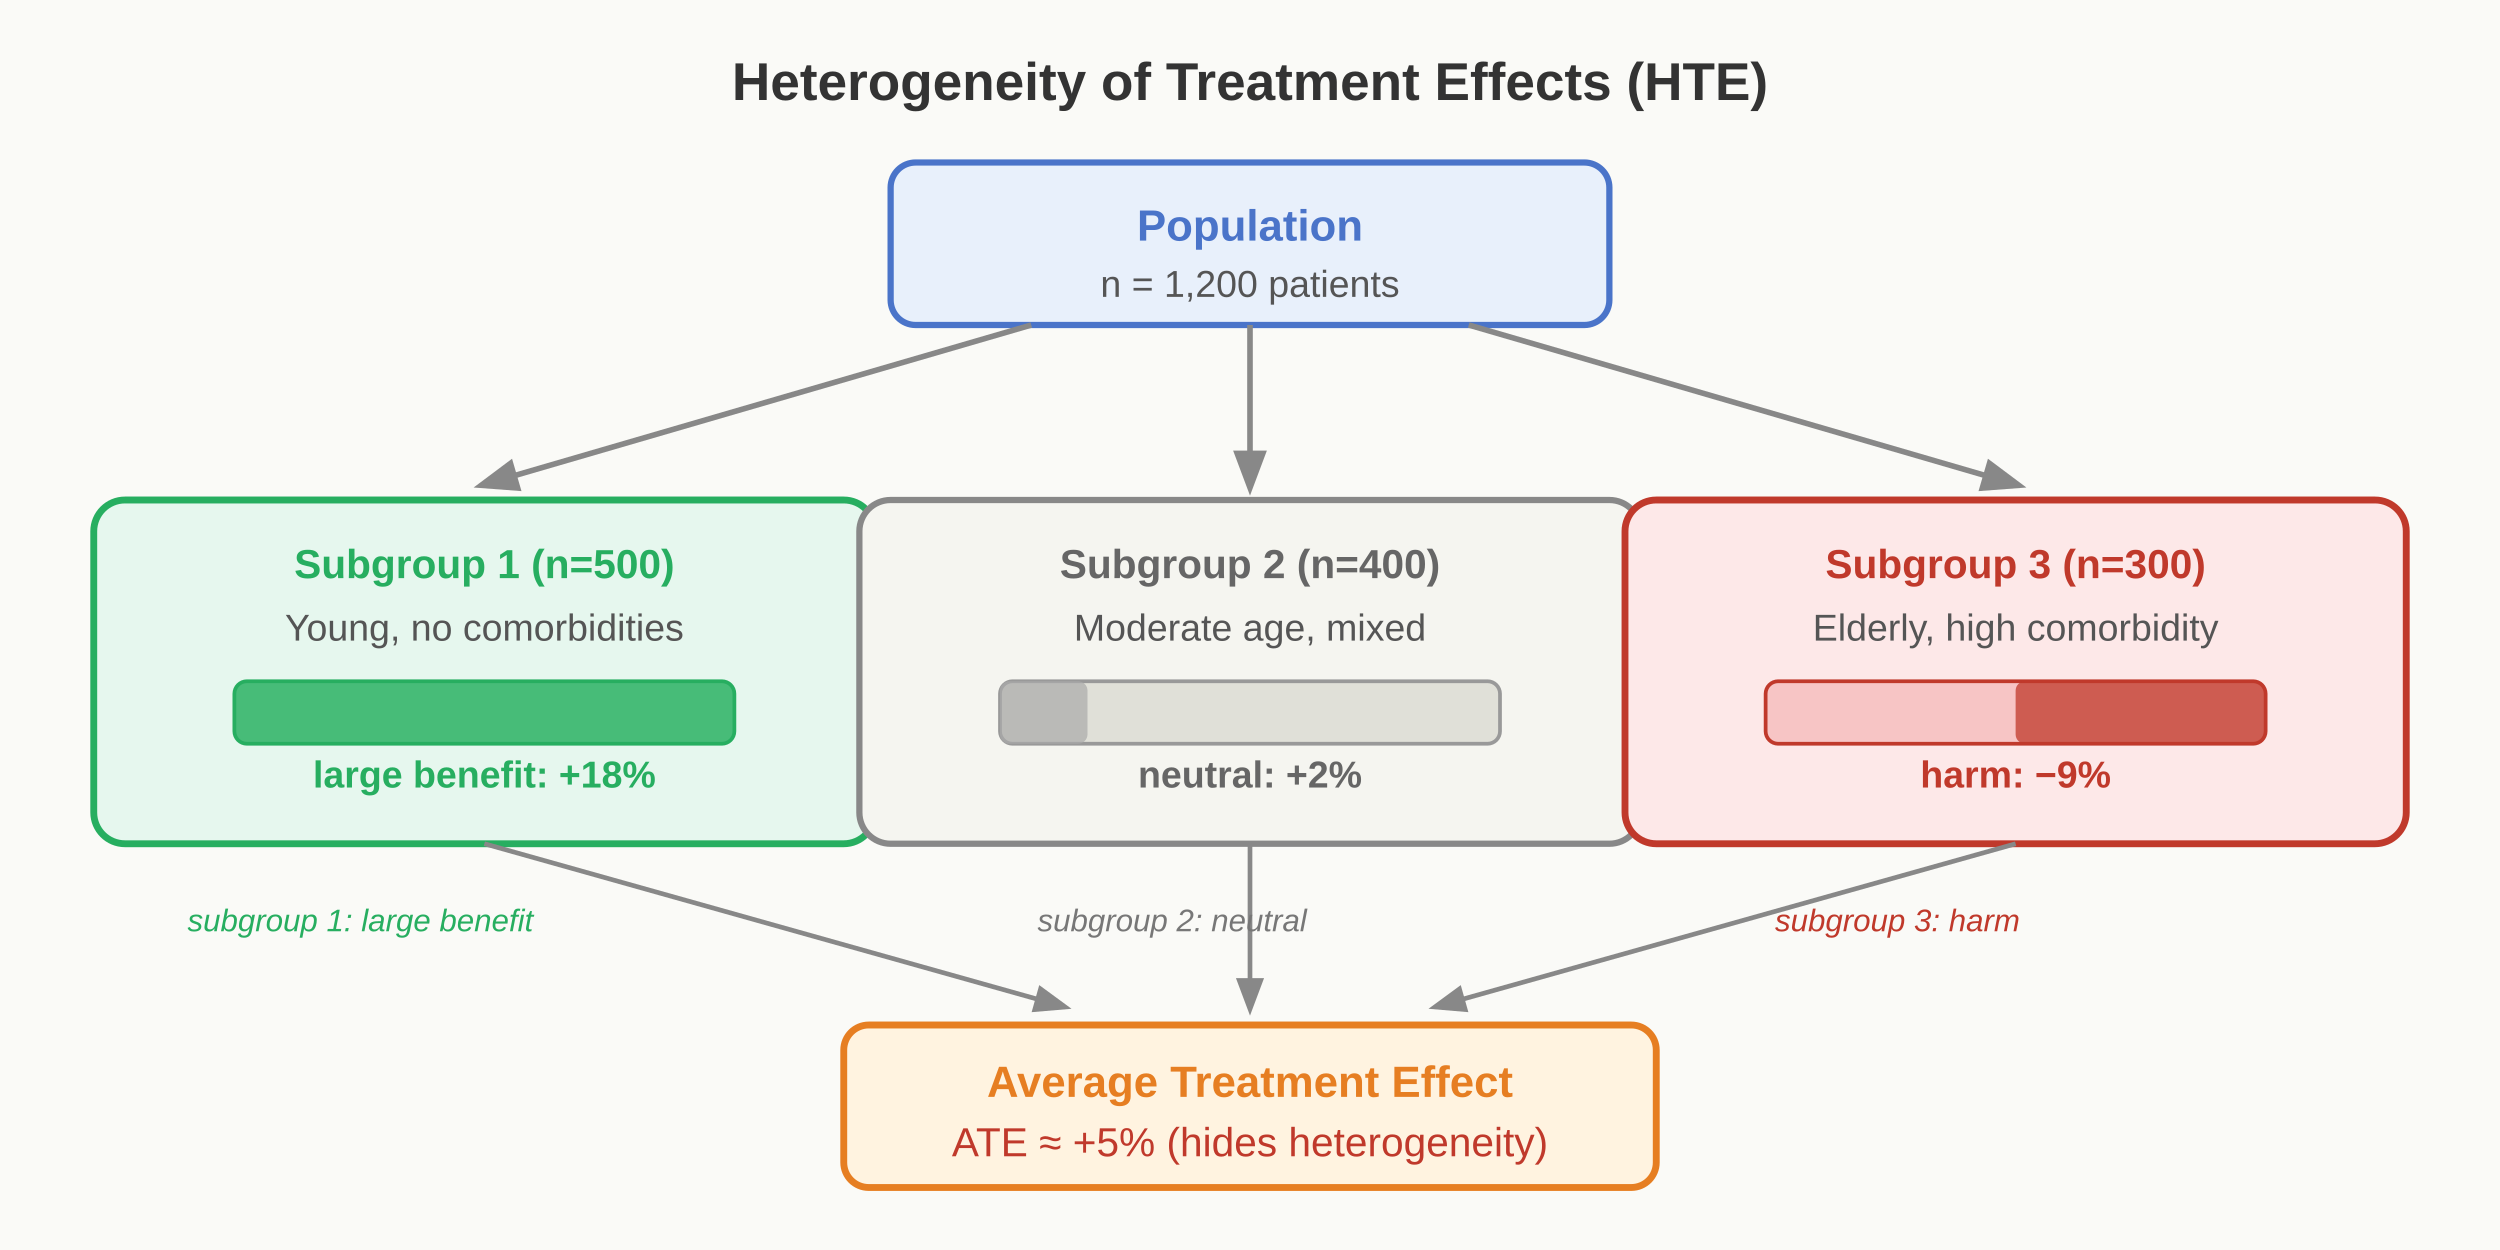
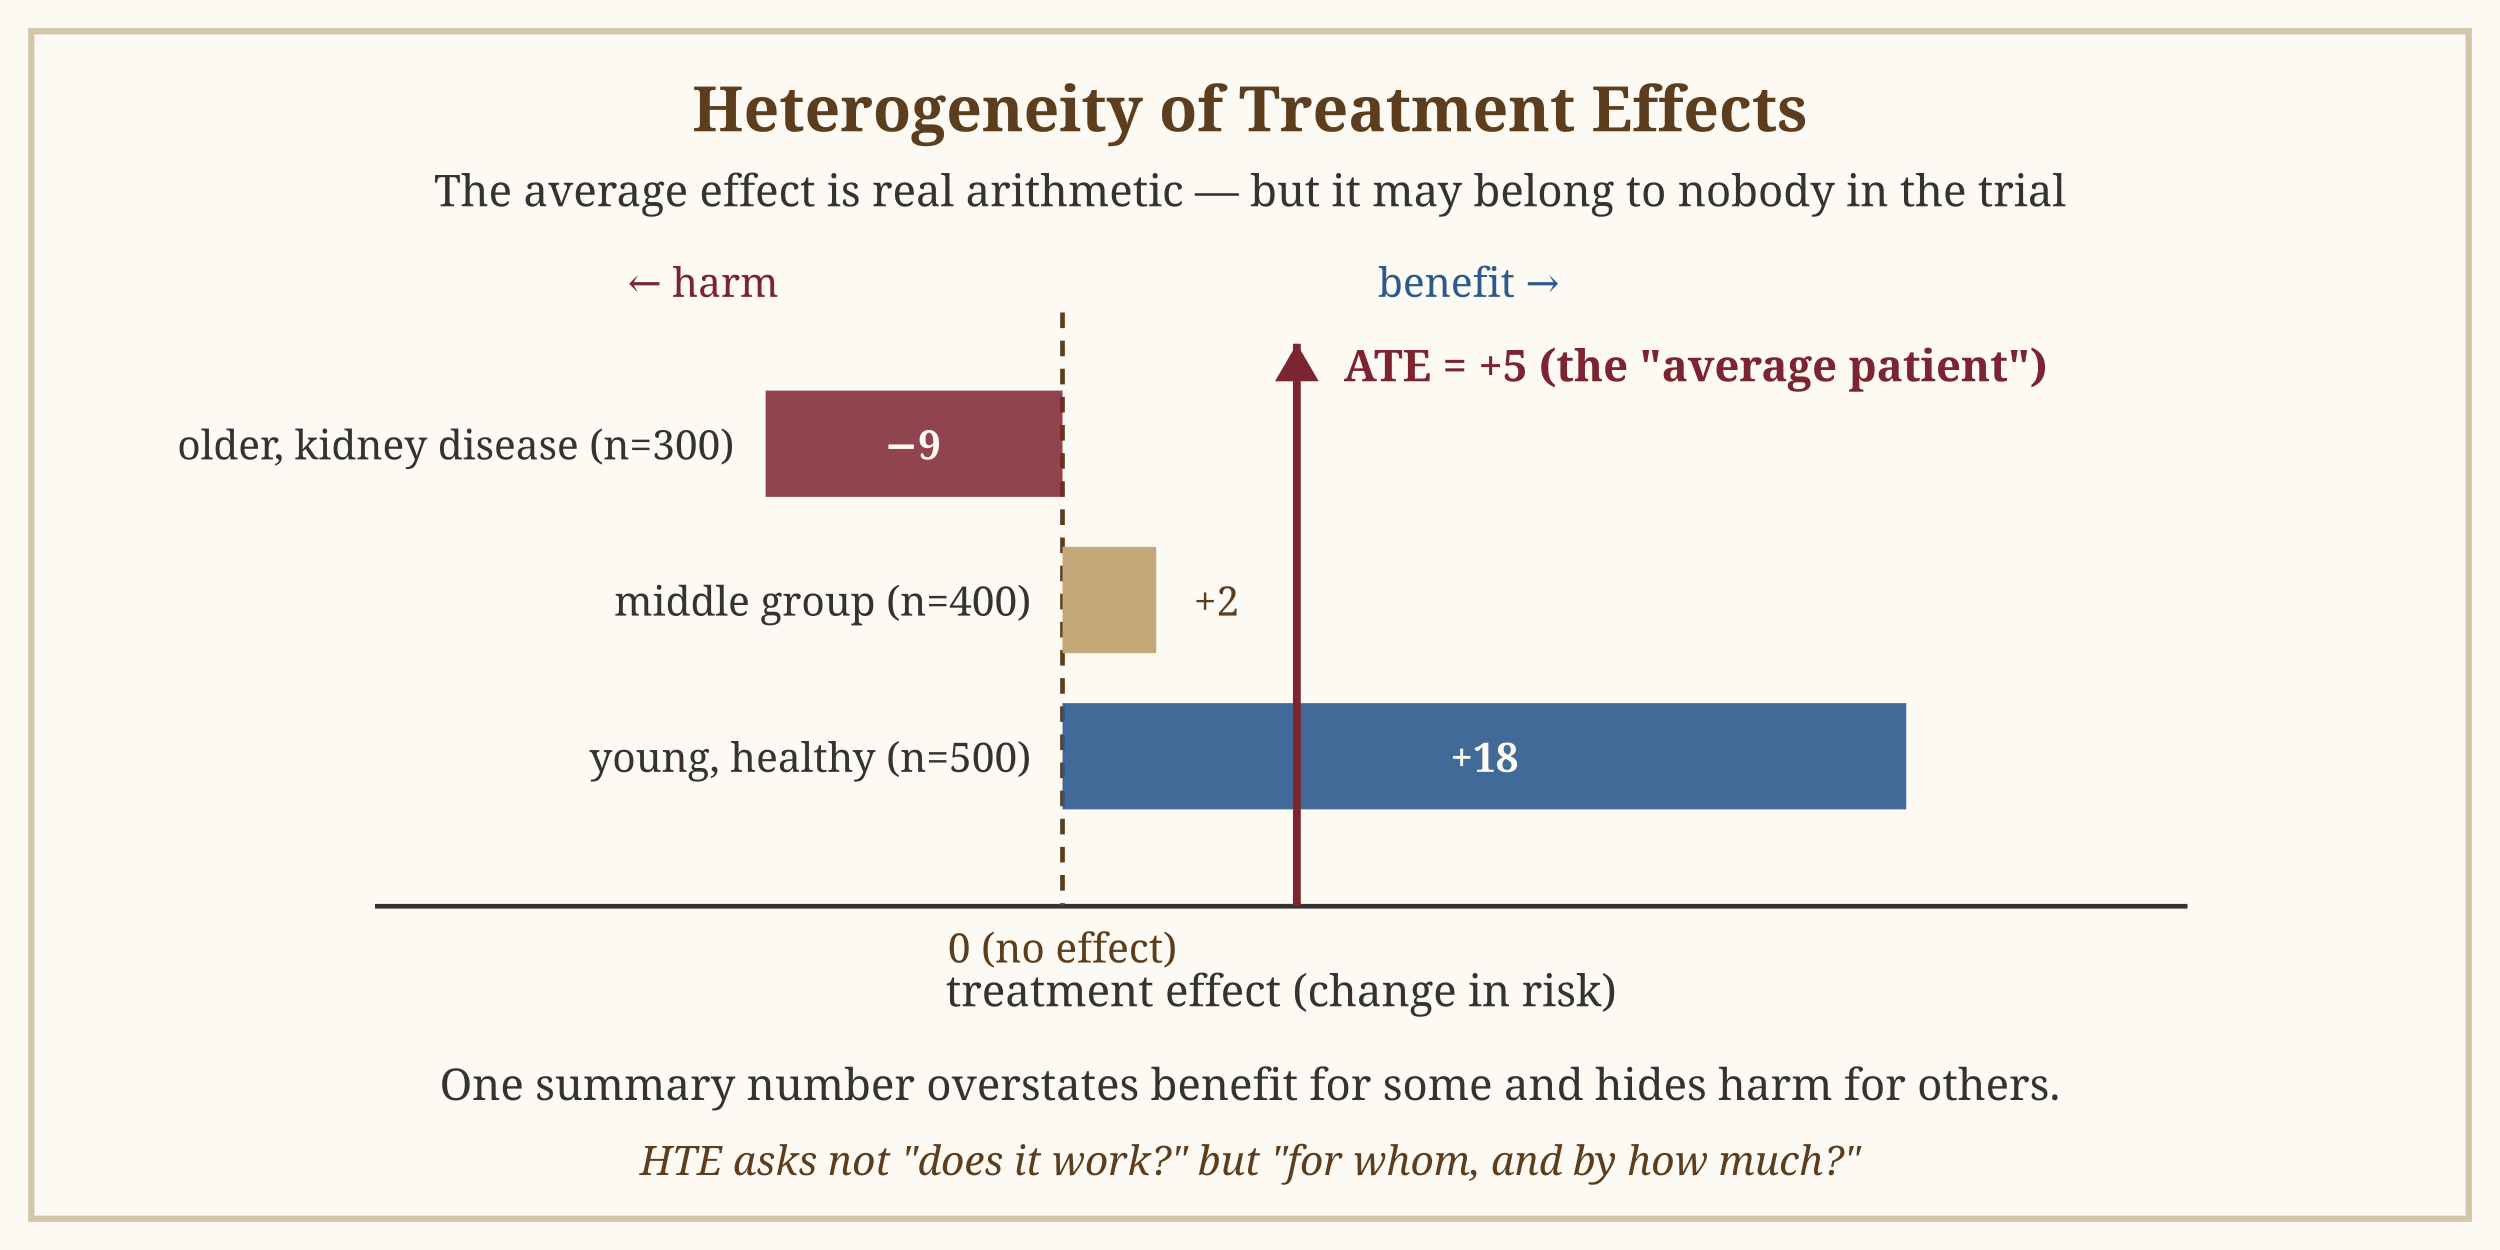
<svg xmlns="http://www.w3.org/2000/svg" viewBox="0 0 800 400">
-   <rect width="800" height="400" fill="#FAFAF7" />
-   <defs>
-     <marker id="arr" markerWidth="8" markerHeight="8" refX="6" refY="3" orient="auto">
-       <path d="M0,0 L0,6 L8,3 z" fill="#555" />
-     </marker>
-     <marker id="arr-green" markerWidth="8" markerHeight="8" refX="6" refY="3" orient="auto">
-       <path d="M0,0 L0,6 L8,3 z" fill="#27ae60" />
-     </marker>
-     <marker id="arr-red" markerWidth="8" markerHeight="8" refX="6" refY="3" orient="auto">
-       <path d="M0,0 L0,6 L8,3 z" fill="#c0392b" />
-     </marker>
-     <marker id="arr-gray" markerWidth="8" markerHeight="8" refX="6" refY="3" orient="auto">
-       <path d="M0,0 L0,6 L8,3 z" fill="#888" />
-     </marker>
-   </defs>
-   <text x="400" y="32" text-anchor="middle" font-family="Arial" font-size="17" font-weight="bold" fill="#333">Heterogeneity of Treatment Effects (HTE)</text>
-   <rect x="285" y="52" width="230" height="52" rx="8" fill="#e8f0fb" stroke="#4a74c9" stroke-width="2" />
-   <text x="400" y="77" text-anchor="middle" font-family="Arial" font-size="14" font-weight="bold" fill="#4a74c9">Population</text>
-   <text x="400" y="95" text-anchor="middle" font-family="Arial" font-size="12" fill="#555">n = 1,200 patients</text>
-   <line x1="330" y1="104" x2="155" y2="155" stroke="#888" stroke-width="1.8" marker-end="url(#arr-gray)" />
-   <line x1="400" y1="104" x2="400" y2="155" stroke="#888" stroke-width="1.8" marker-end="url(#arr-gray)" />
-   <line x1="470" y1="104" x2="645" y2="155" stroke="#888" stroke-width="1.8" marker-end="url(#arr-gray)" />
-   <rect x="30" y="160" width="250" height="110" rx="10" fill="#e6f7ee" stroke="#27ae60" stroke-width="2.2" />
-   <text x="155" y="185" text-anchor="middle" font-family="Arial" font-size="13" font-weight="bold" fill="#27ae60">Subgroup 1 (n=500)</text>
-   <text x="155" y="205" text-anchor="middle" font-family="Arial" font-size="12" fill="#555">Young, no comorbidities</text>
-   <rect x="75" y="218" width="160" height="20" rx="4" fill="#a8e6c0" stroke="#27ae60" stroke-width="1.2" />
-   <rect x="75" y="218" width="160" height="20" rx="4" fill="#27ae60" opacity="0.75" />
-   <text x="155" y="252" text-anchor="middle" font-family="Arial" font-size="12" font-weight="bold" fill="#27ae60">large benefit: +18%</text>
-   <rect x="275" y="160" width="250" height="110" rx="10" fill="#f5f5f0" stroke="#888" stroke-width="2" />
-   <text x="400" y="185" text-anchor="middle" font-family="Arial" font-size="13" font-weight="bold" fill="#666">Subgroup 2 (n=400)</text>
-   <text x="400" y="205" text-anchor="middle" font-family="Arial" font-size="12" fill="#555">Moderate age, mixed</text>
-   <rect x="320" y="218" width="160" height="20" rx="4" fill="#e0e0d8" stroke="#999" stroke-width="1.2" />
-   <rect x="320" y="218" width="28" height="20" rx="3" fill="#aaa" opacity="0.7" />
-   <text x="400" y="252" text-anchor="middle" font-family="Arial" font-size="12" font-weight="bold" fill="#666">neutral: +2%</text>
-   <rect x="520" y="160" width="250" height="110" rx="10" fill="#fde8e8" stroke="#c0392b" stroke-width="2.2" />
-   <text x="645" y="185" text-anchor="middle" font-family="Arial" font-size="13" font-weight="bold" fill="#c0392b">Subgroup 3 (n=300)</text>
-   <text x="645" y="205" text-anchor="middle" font-family="Arial" font-size="12" fill="#555">Elderly, high comorbidity</text>
-   <rect x="565" y="218" width="160" height="20" rx="4" fill="#f7c5c5" stroke="#c0392b" stroke-width="1.2" />
-   <rect x="645" y="218" width="80" height="20" rx="3" fill="#c0392b" opacity="0.75" />
-   <text x="645" y="252" text-anchor="middle" font-family="Arial" font-size="12" font-weight="bold" fill="#c0392b">harm: −9%</text>
-   <line x1="155" y1="270" x2="340" y2="322" stroke="#888" stroke-width="1.5" marker-end="url(#arr-gray)" />
-   <line x1="400" y1="270" x2="400" y2="322" stroke="#888" stroke-width="1.5" marker-end="url(#arr-gray)" />
-   <line x1="645" y1="270" x2="460" y2="322" stroke="#888" stroke-width="1.5" marker-end="url(#arr-gray)" />
-   <rect x="270" y="328" width="260" height="52" rx="8" fill="#fff3e0" stroke="#e67e22" stroke-width="2.2" />
-   <text x="400" y="351" text-anchor="middle" font-family="Arial" font-size="14" font-weight="bold" fill="#e67e22">Average Treatment Effect</text>
-   <text x="400" y="370" text-anchor="middle" font-family="Arial" font-size="13" fill="#c0392b">ATE ≈ +5%   (hides heterogeneity)</text>
-   <text x="60" y="298" font-family="Arial" font-size="10" fill="#27ae60" font-style="italic">subgroup 1: large benefit</text>
-   <text x="332" y="298" font-family="Arial" font-size="10" fill="#777" font-style="italic">subgroup 2: neutral</text>
-   <text x="568" y="298" font-family="Arial" font-size="10" fill="#c0392b" font-style="italic">subgroup 3: harm</text>
+   <rect width="800" height="400" fill="#FDFAF4" />
+   <rect x="10" y="10" width="780" height="380" fill="none" stroke="#D4C5A9" stroke-width="2" />
+   <text x="400" y="42" text-anchor="middle" font-family="Georgia, serif" font-size="20" font-weight="bold" fill="#5C3D1E">Heterogeneity of Treatment Effects</text>
+   <text x="400" y="66" text-anchor="middle" font-family="Georgia, serif" font-size="14" fill="#333">The average effect is real arithmetic — but it may belong to nobody in the trial</text>
+   <line x1="120" y1="290" x2="700" y2="290" stroke="#333" stroke-width="1.5" />
+   <text x="410" y="322" text-anchor="middle" font-family="Georgia, serif" font-size="14" fill="#333">treatment effect (change in risk)</text>
+   <line x1="340" y1="100" x2="340" y2="290" stroke="#5C3D1E" stroke-width="1.5" stroke-dasharray="5,4" />
+   <text x="340" y="308" text-anchor="middle" font-family="Georgia, serif" font-size="13" fill="#5C3D1E">0 (no effect)</text>
+   <text x="225" y="95" text-anchor="middle" font-family="Georgia, serif" font-size="13" fill="#7C2530">← harm</text>
+   <text x="470" y="95" text-anchor="middle" font-family="Georgia, serif" font-size="13" fill="#2D5A8E">benefit →</text>
+   <rect x="245" y="125" width="95" height="34" fill="#7C2530" opacity="0.85" />
+   <text x="235" y="147" text-anchor="end" font-family="Georgia, serif" font-size="13" fill="#333">older, kidney disease (n=300)</text>
+   <text x="292" y="147" text-anchor="middle" font-family="Georgia, serif" font-size="13" font-weight="bold" fill="#FDFAF4">−9</text>
+   <rect x="340" y="175" width="30" height="34" fill="#C4A87A" />
+   <text x="330" y="197" text-anchor="end" font-family="Georgia, serif" font-size="13" fill="#333">middle group (n=400)</text>
+   <text x="382" y="197" font-family="Georgia, serif" font-size="13" fill="#5C3D1E">+2</text>
+   <rect x="340" y="225" width="270" height="34" fill="#2D5A8E" opacity="0.9" />
+   <text x="330" y="247" text-anchor="end" font-family="Georgia, serif" font-size="13" fill="#333">young, healthy (n=500)</text>
+   <text x="475" y="247" text-anchor="middle" font-family="Georgia, serif" font-size="13" font-weight="bold" fill="#FDFAF4">+18</text>
+   <line x1="415" y1="110" x2="415" y2="290" stroke="#7C2530" stroke-width="2.5" />
+   <path d="M415,110 L408,122 L422,122 Z" fill="#7C2530" />
+   <text x="430" y="122" font-family="Georgia, serif" font-size="14" font-weight="bold" fill="#7C2530">ATE = +5 (the "average patient")</text>
+   <text x="400" y="352" text-anchor="middle" font-family="Georgia, serif" font-size="14" fill="#333">One summary number overstates benefit for some and hides harm for others.</text>
+   <text x="400" y="376" text-anchor="middle" font-family="Georgia, serif" font-size="13" font-style="italic" fill="#5C3D1E">HTE asks not "does it work?" but "for whom, and by how much?"</text>
</svg>
